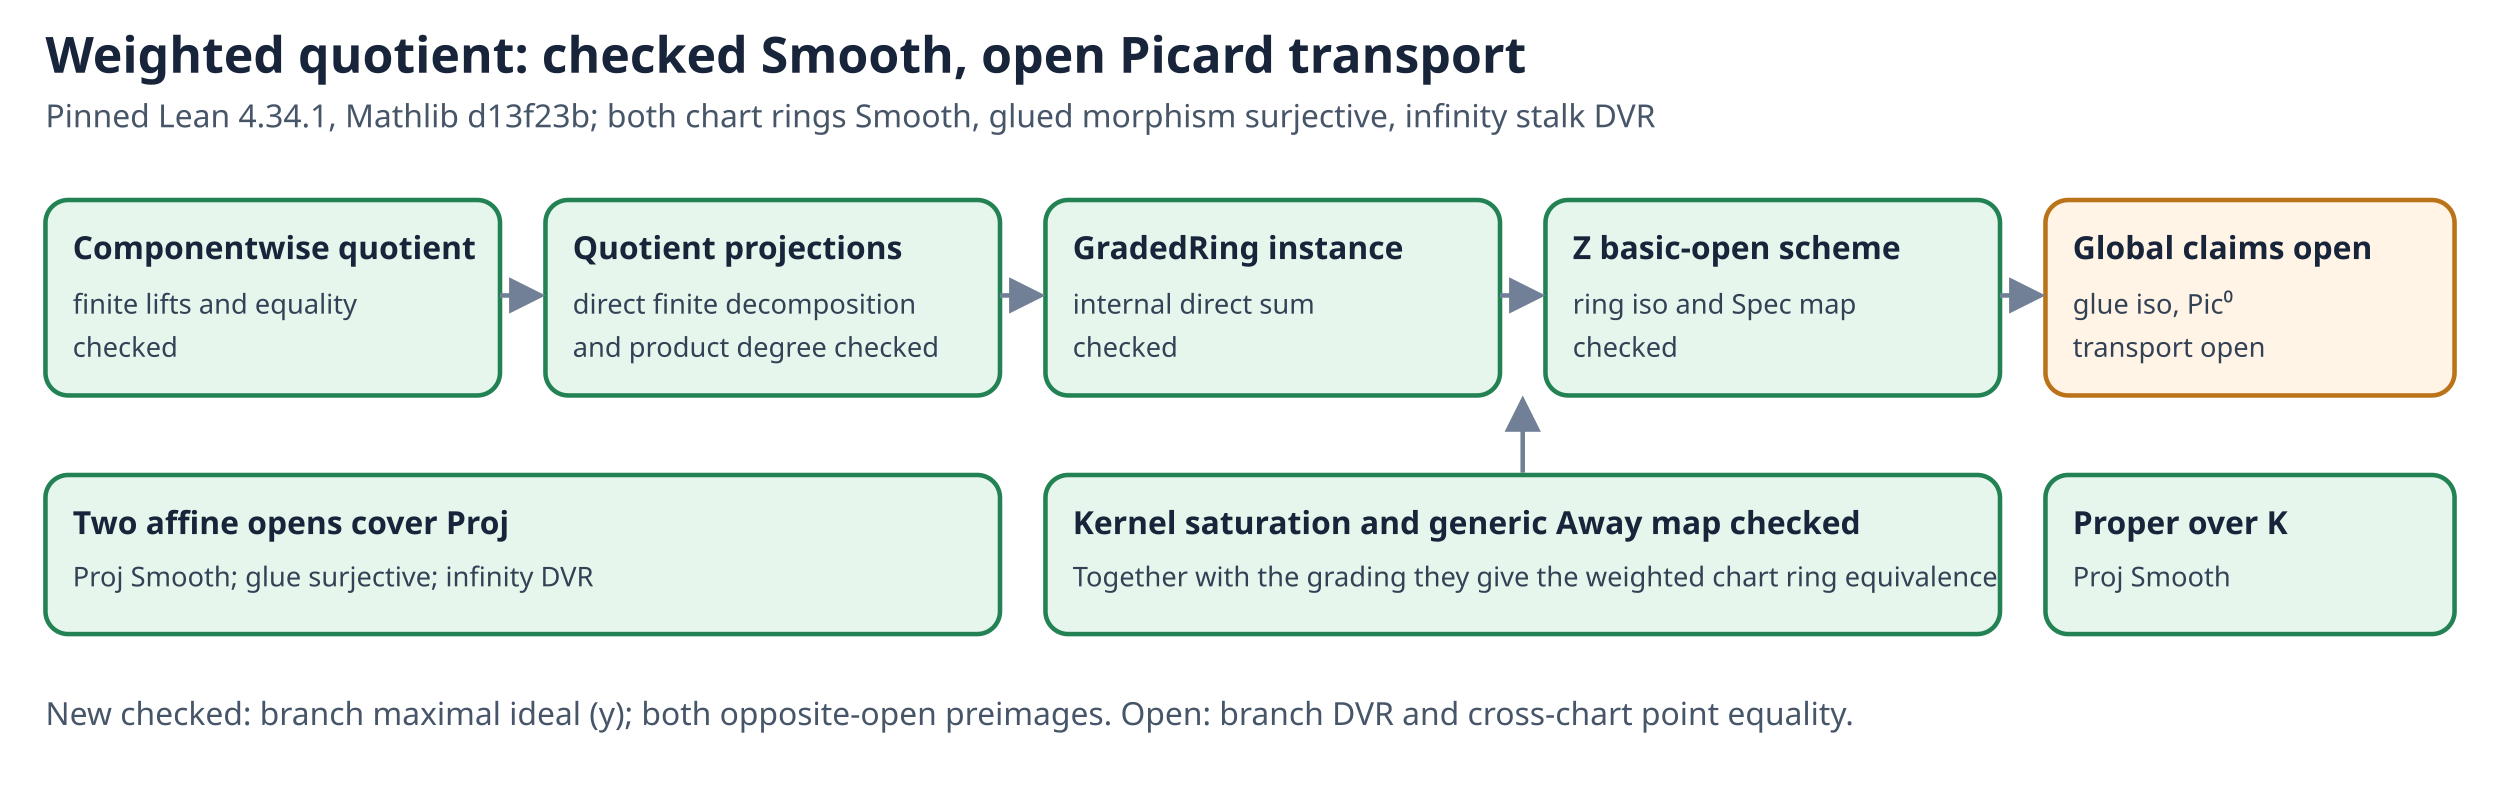
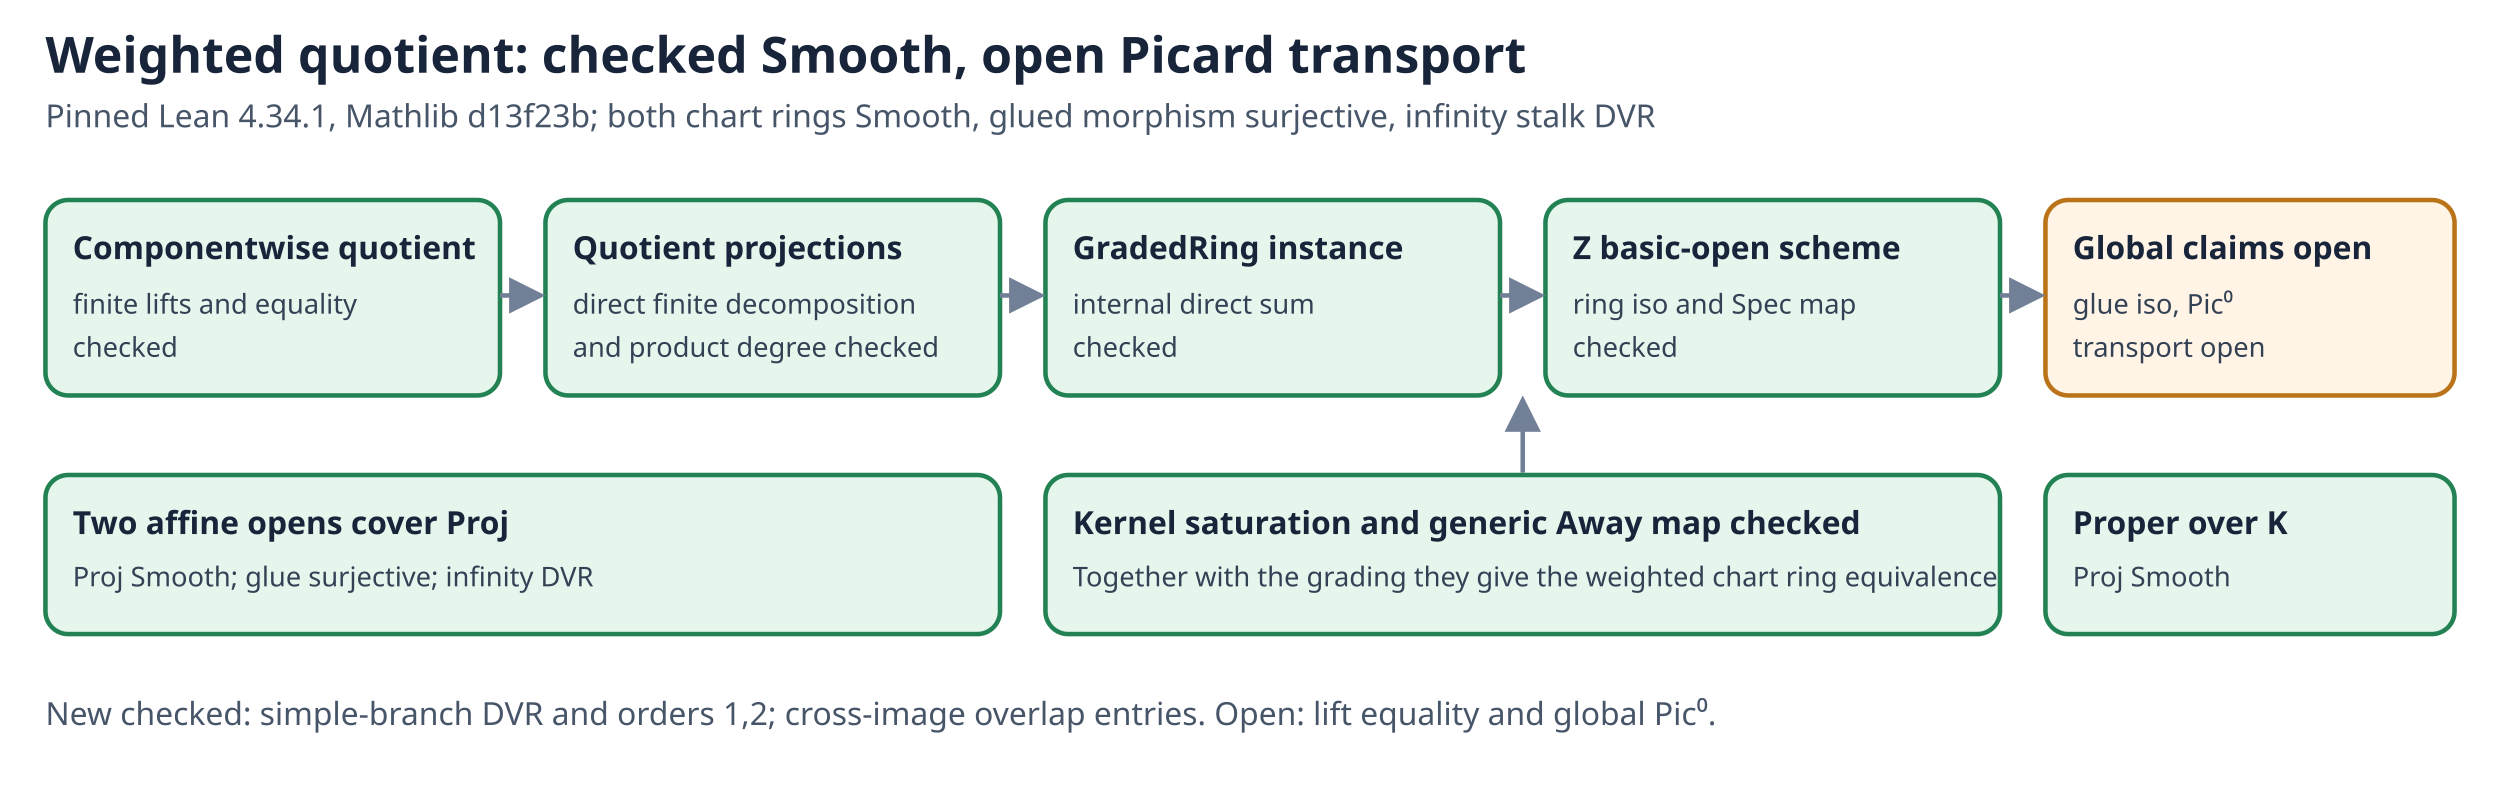
- <svg xmlns="http://www.w3.org/2000/svg" width="1100" height="350" viewBox="0 0 1100 350" role="img" aria-label="Weighted quotient proof dependencies: both chart rings Smooth, glued morphism surjective, infinity stalk DVR; branch maximal ideal and opposite-open preimages checked; global isomorphism and Picard transport open">
+ <svg xmlns="http://www.w3.org/2000/svg" width="1100" height="350" viewBox="0 0 1100 350" role="img" aria-label="Weighted quotient proof dependencies: both chart rings Smooth, glued morphism surjective, infinity and simple-branch DVR and order checked; opposite-open overlap entry checked; global isomorphism and Picard transport open">
  <style>.title{font:700 22px sans-serif;fill:#17243a}.sub{font:14px sans-serif;fill:#475569}.box{stroke-width:2;rx:10}.ok{fill:#e6f6ed;stroke:#228253}.pending{fill:#fff4e5;stroke:#ba7318}.head{font:700 14px sans-serif;fill:#17243a}.detail{font:12px sans-serif;fill:#334155}.arrow{stroke:#718096;stroke-width:2;fill:none;marker-end:url(#arr)}</style>
  <defs>
    <marker id="arr" markerWidth="8" markerHeight="8" refX="7" refY="4" orient="auto">
      <path d="M0 0 L8 4 L0 8" fill="#718096" />
    </marker>
  </defs>
  <text class="title" x="20" y="32">Weighted quotient: checked Smooth, open Picard transport</text>
  <text class="sub" x="20" y="56">Pinned Lean 4.34.1, Mathlib d13f23b; both chart rings Smooth, glued morphism surjective, infinity stalk DVR</text>
  <rect class="box ok" x="20" y="88" width="200" height="86" />
  <text class="head" x="32" y="114">Componentwise quotient</text>
  <text class="detail" x="32" y="138">finite lifts and equality</text>
  <text class="detail" x="32" y="157">checked</text>
  <rect class="box ok" x="240" y="88" width="200" height="86" />
  <text class="head" x="252" y="114">Quotient projections</text>
  <text class="detail" x="252" y="138">direct finite decomposition</text>
  <text class="detail" x="252" y="157">and product degree checked</text>
  <rect class="box ok" x="460" y="88" width="200" height="86" />
  <text class="head" x="472" y="114">GradedRing instance</text>
  <text class="detail" x="472" y="138">internal direct sum</text>
  <text class="detail" x="472" y="157">checked</text>
  <rect class="box ok" x="680" y="88" width="200" height="86" />
  <text class="head" x="692" y="114">Z basic-open scheme</text>
  <text class="detail" x="692" y="138">ring iso and Spec map</text>
  <text class="detail" x="692" y="157">checked</text>
  <rect class="box pending" x="900" y="88" width="180" height="86" />
  <text class="head" x="912" y="114">Global claims open</text>
  <text class="detail" x="912" y="138">glue iso, Pic⁰</text>
  <text class="detail" x="912" y="157">transport open</text>
  <path class="arrow" d="M220 130 H238" />
  <path class="arrow" d="M440 130 H458" />
  <path class="arrow" d="M660 130 H678" />
  <path class="arrow" d="M880 130 H898" />
  <rect class="box ok" x="460" y="209" width="420" height="70" />
  <text class="head" x="472" y="235">Kernel saturation and generic Away map checked</text>
  <text class="detail" x="472" y="258">Together with the grading they give the weighted chart ring equivalence</text>
  <rect class="box ok" x="20" y="209" width="420" height="70" />
  <text class="head" x="32" y="235">Two affine opens cover Proj</text>
  <text class="detail" x="32" y="258">Proj Smooth; glue surjective; infinity DVR</text>
  <rect class="box ok" x="900" y="209" width="180" height="70" />
  <text class="head" x="912" y="235">Proper over K</text>
  <text class="detail" x="912" y="258">Proj Smooth</text>
  <path class="arrow" d="M670 208 V176" />
-   <text class="sub" x="20" y="319">New checked: branch maximal ideal (y); both opposite-open preimages. Open: branch DVR and cross-chart point equality.</text>
+   <text class="sub" x="20" y="319">New checked: simple-branch DVR and orders 1,2; cross-image overlap entries. Open: lift equality and global Pic⁰.</text>
</svg>
